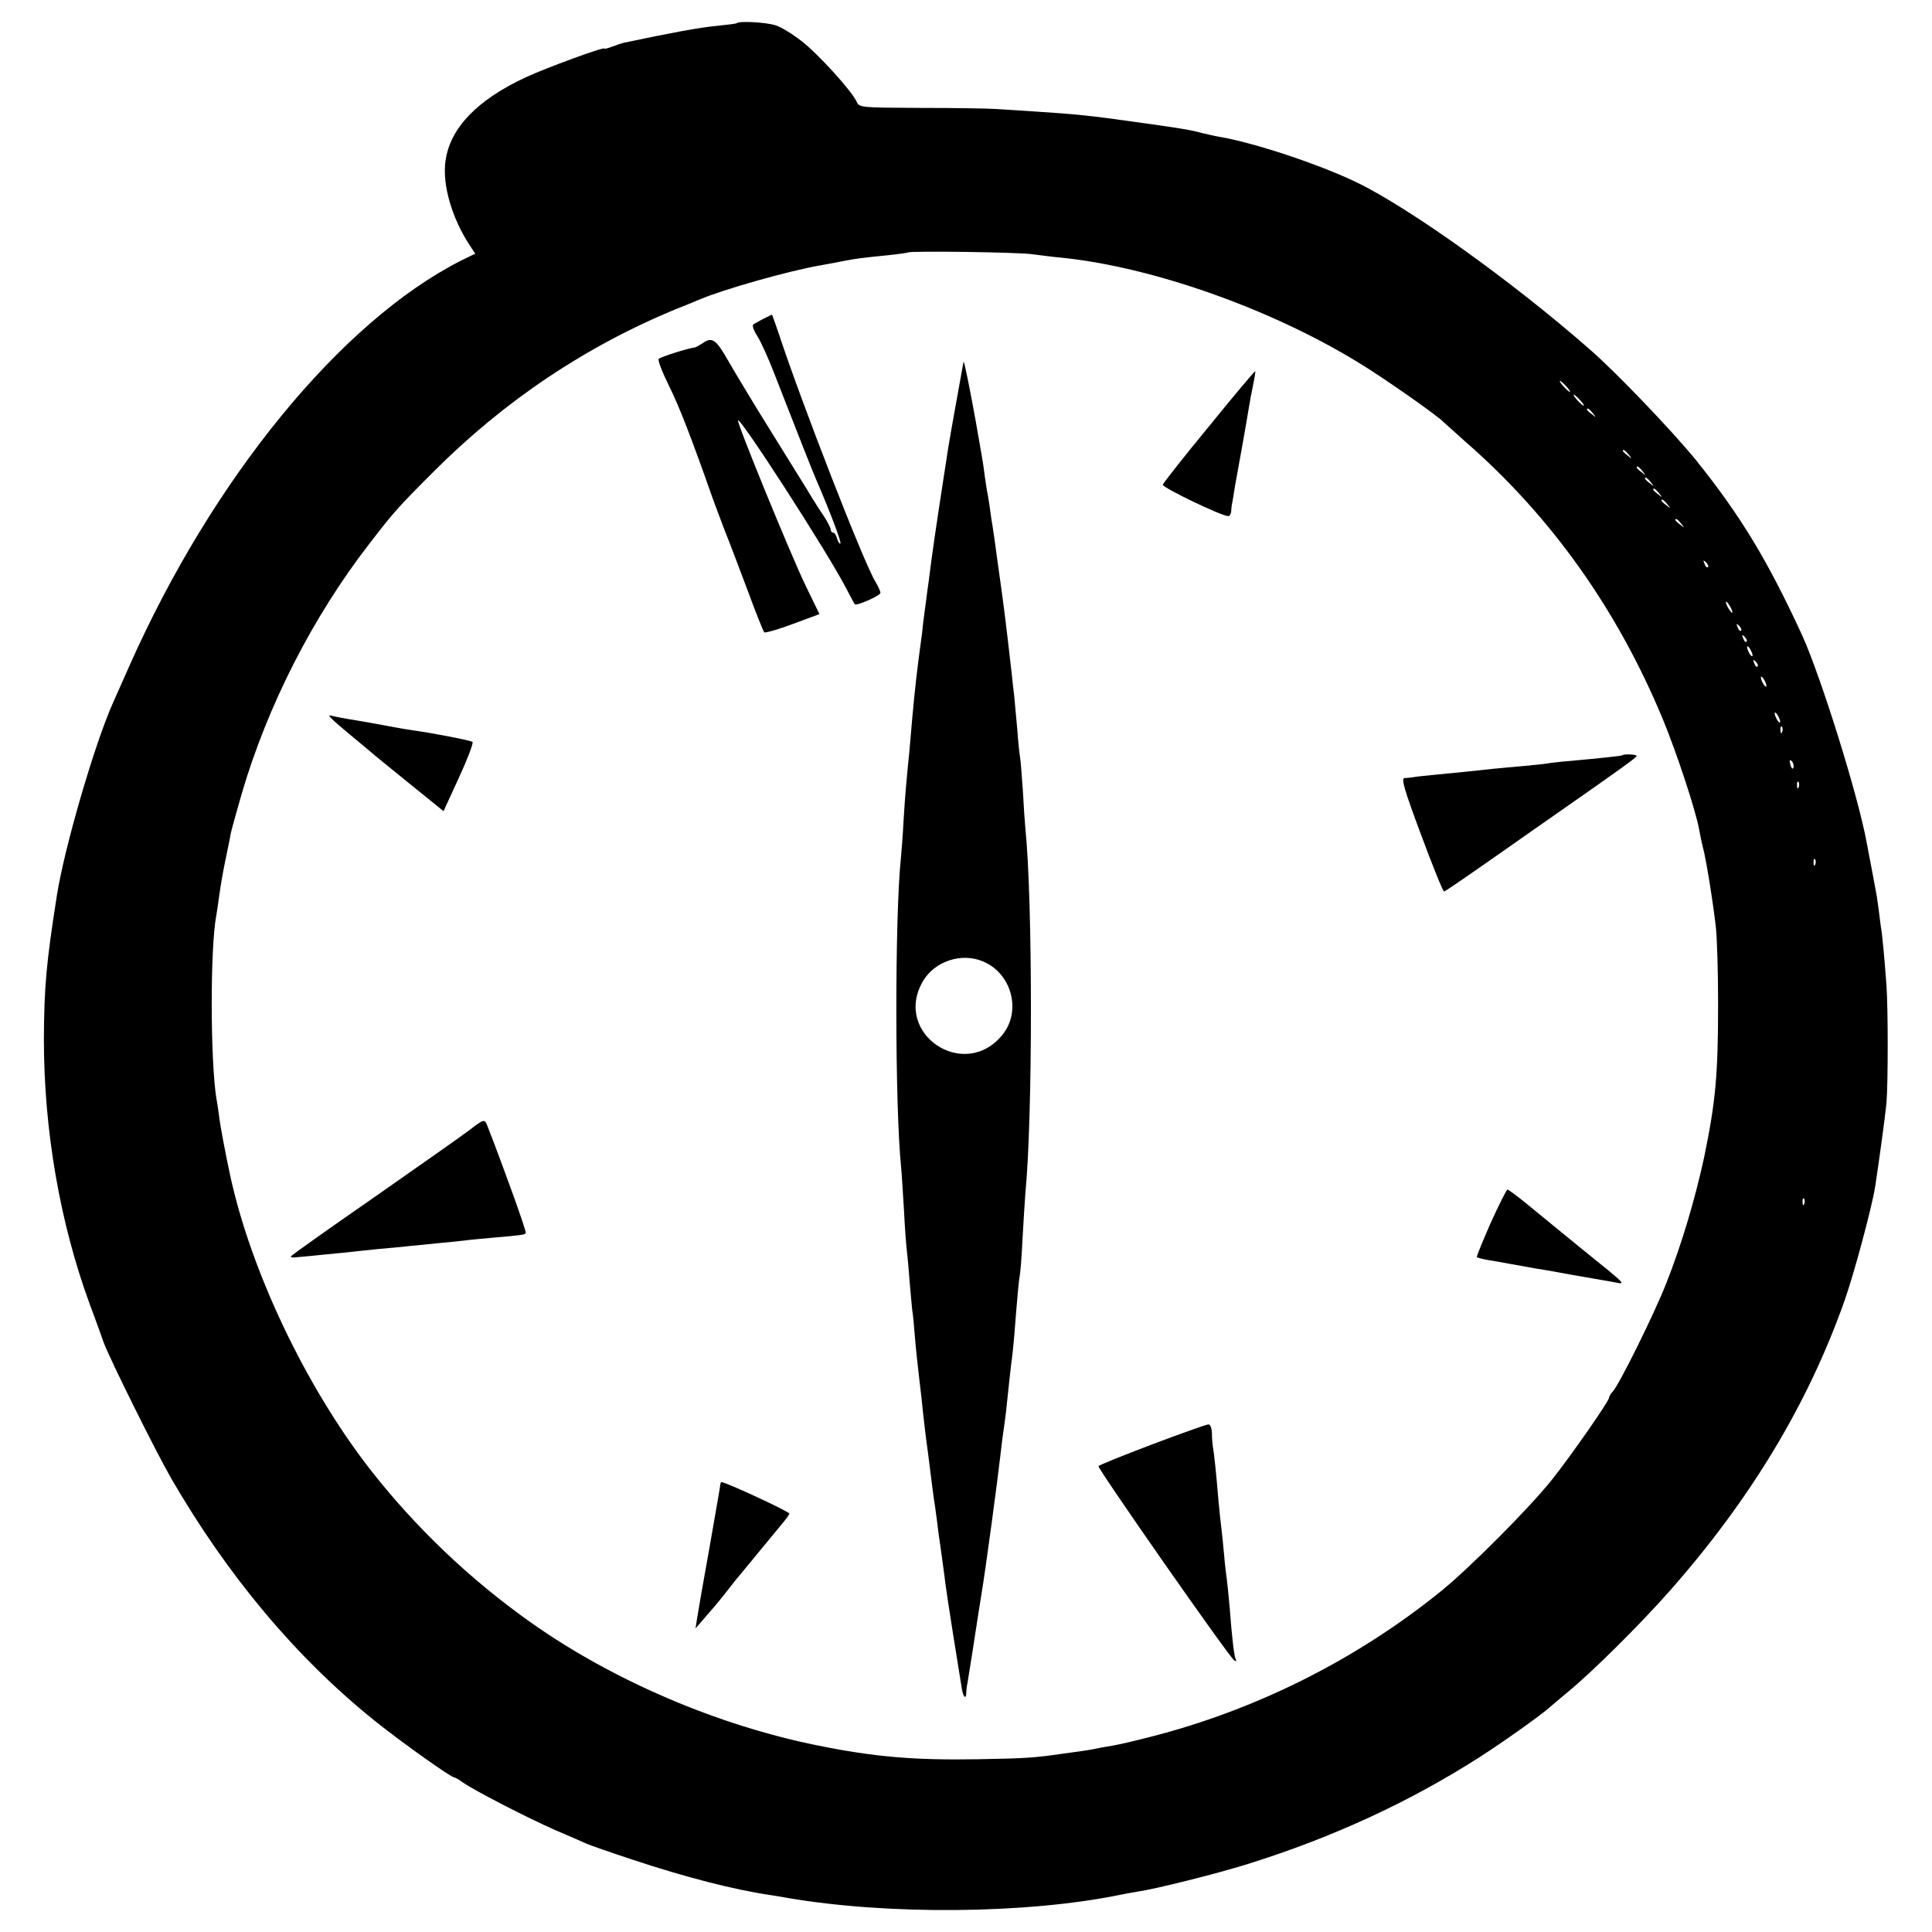
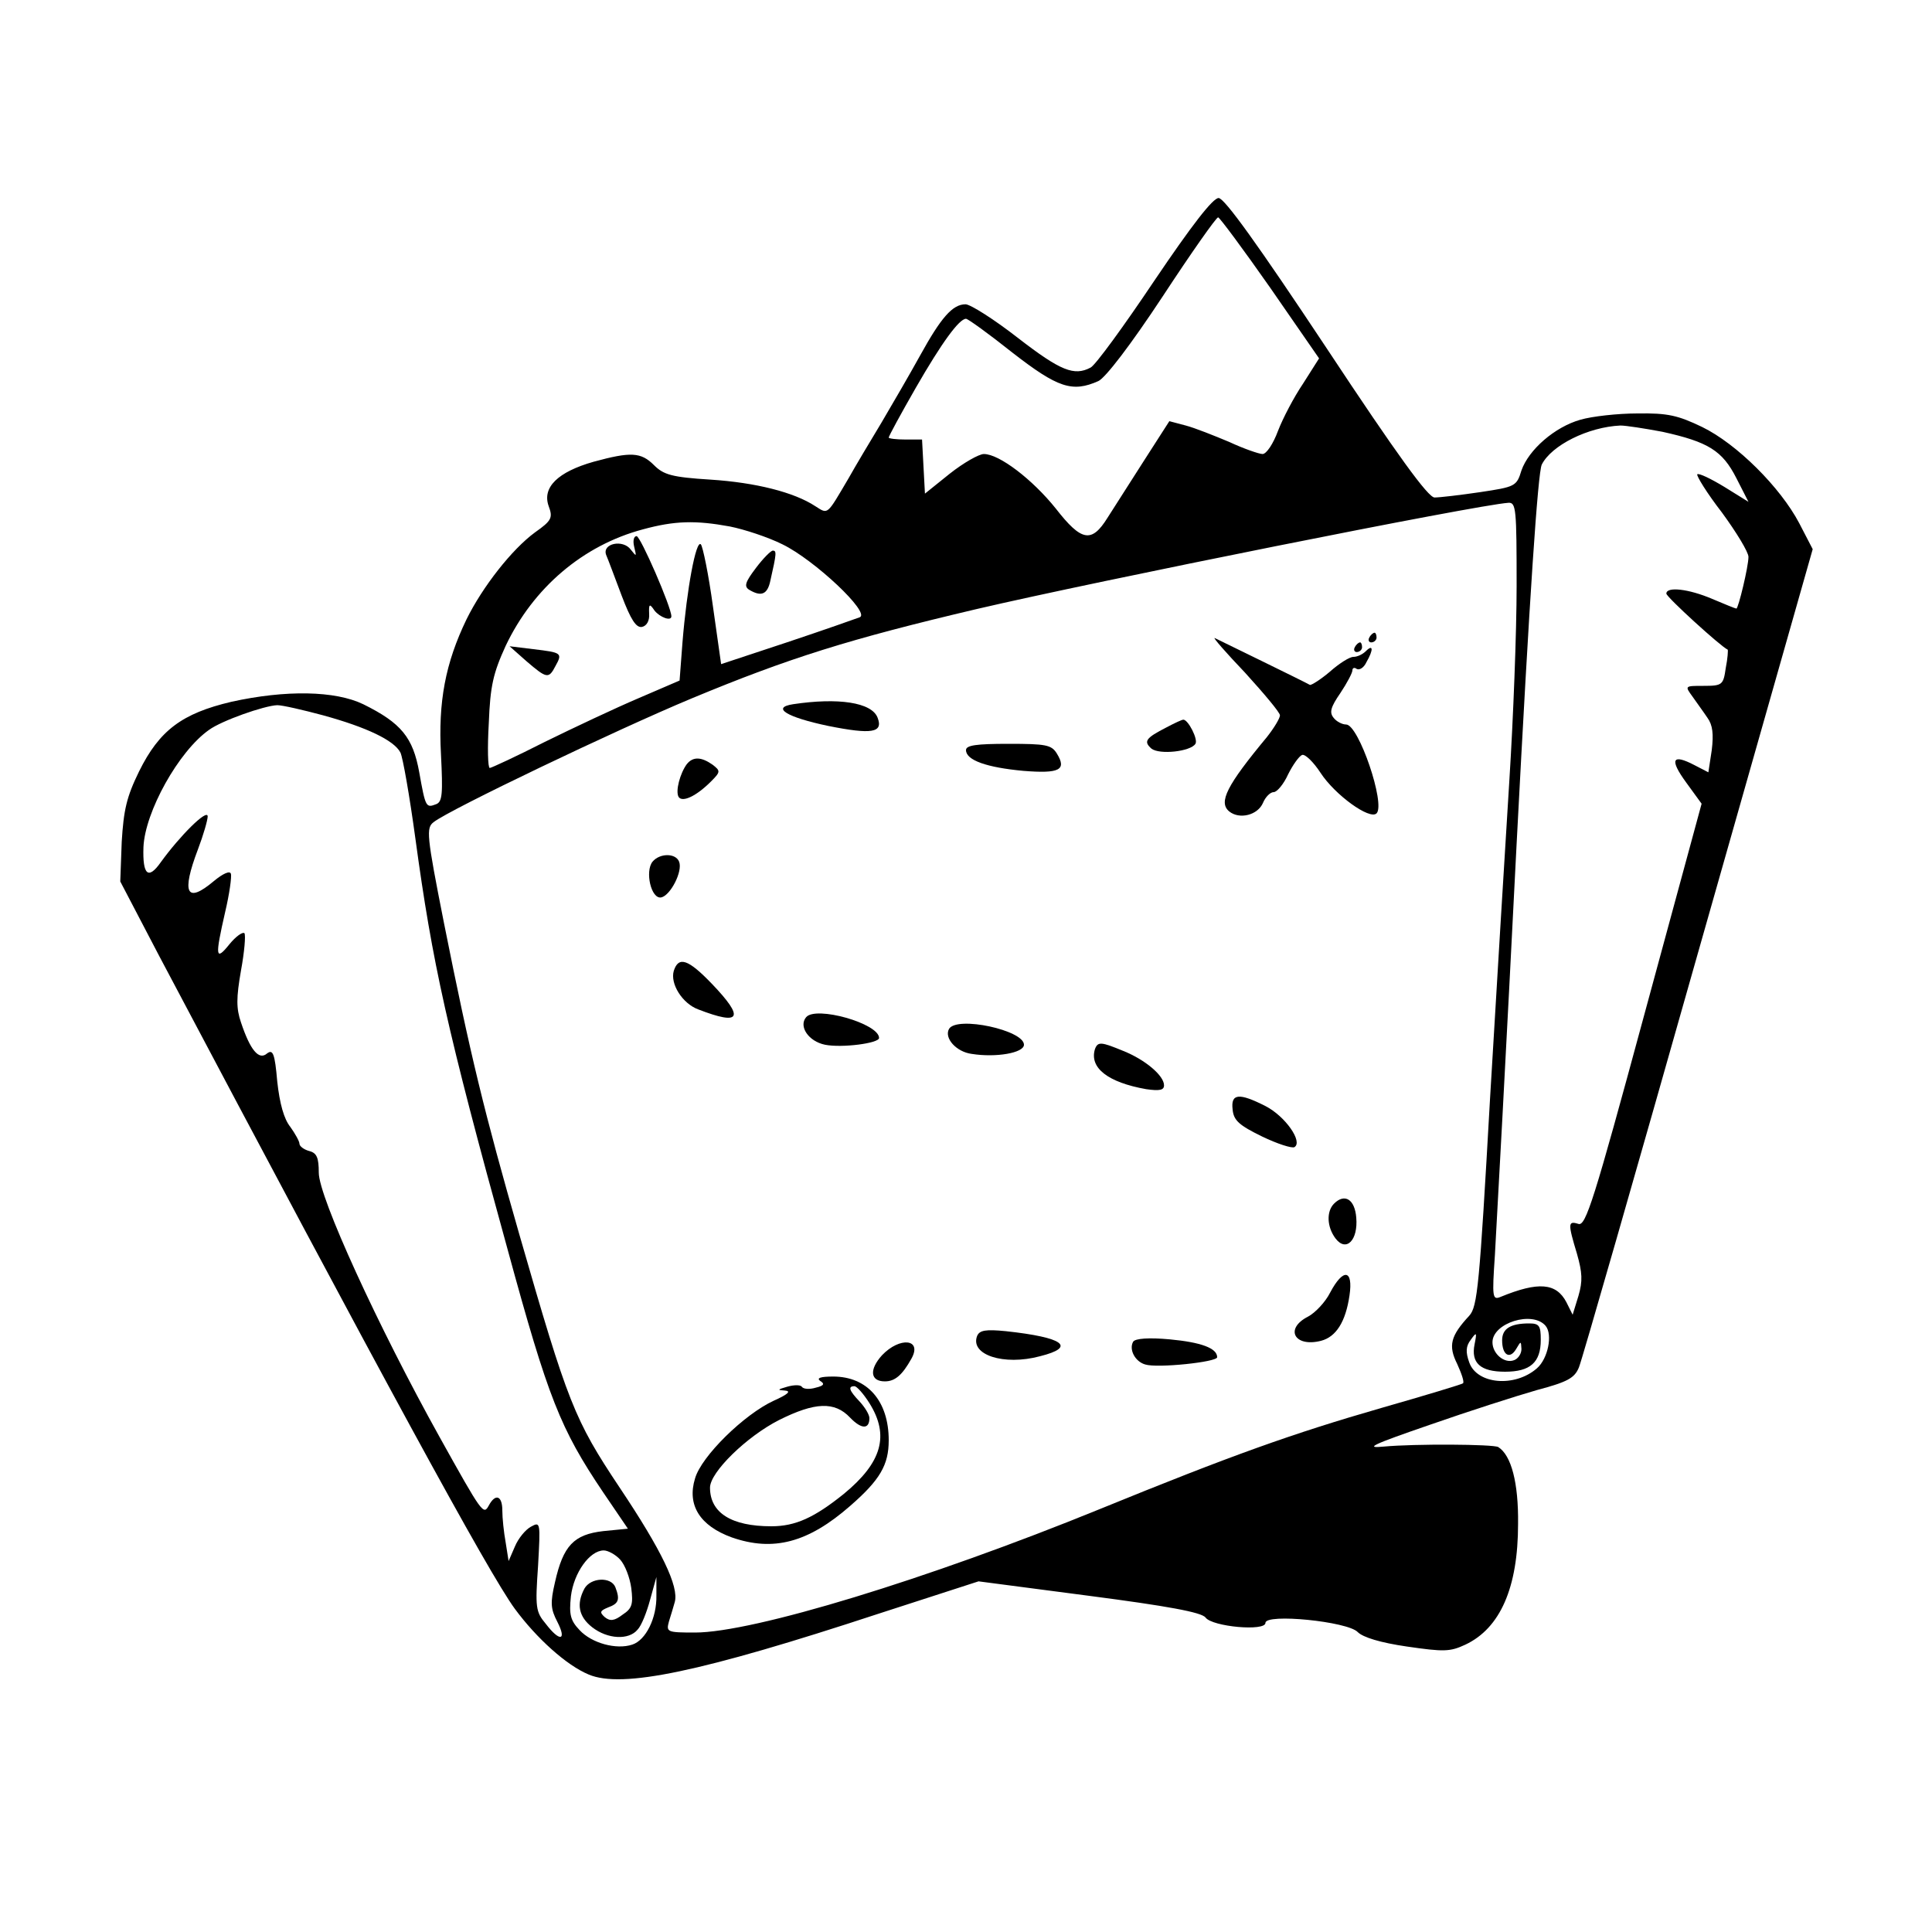
- <svg xmlns="http://www.w3.org/2000/svg" version="1.0" width="700pt" height="700pt" viewBox="0 0 700 700" preserveAspectRatio="xMidYMid meet">
-   <g transform="translate(0,700) scale(0.1,-0.1)" fill="#000000" stroke="none">
-     <path d="M2669 6916 c-2 -2 -35 -6 -74 -10 -57 -5 -165 -25 -335 -61 -8 -2 -27 -8 -42 -14 -16 -6 -28 -9 -28 -7 0 8 -214 -71 -285 -104 -178 -83 -275 -185 -291 -304 -12 -86 24 -209 90 -308 l18 -27 -53 -26 c-433 -220 -898 -788 -1199 -1465 -28 -63 -55 -124 -60 -135 -67 -149 -177 -527 -204 -700 -39 -248 -46 -332 -47 -520 0 -330 58 -665 166 -960 21 -55 43 -118 51 -140 22 -59 185 -388 244 -491 205 -354 453 -650 738 -879 96 -77 276 -205 288 -205 3 0 18 -8 32 -19 46 -31 232 -127 332 -171 52 -22 104 -45 115 -50 11 -5 88 -32 170 -59 187 -62 361 -107 495 -127 19 -3 46 -7 60 -10 365 -63 870 -59 1210 11 14 3 41 8 60 11 69 10 287 65 400 100 307 96 585 224 840 387 83 53 224 153 256 182 6 6 36 30 65 55 88 72 264 247 368 365 294 333 503 680 635 1055 35 100 98 335 110 410 14 92 36 251 41 304 6 68 6 344 0 426 -7 96 -15 184 -20 210 -2 14 -6 45 -9 70 -3 25 -8 56 -11 70 -3 14 -9 50 -15 80 -6 30 -13 68 -16 84 -31 172 -166 602 -233 751 -126 274 -224 436 -387 639 -84 103 -287 316 -385 401 -278 244 -651 511 -843 604 -137 66 -369 143 -496 165 -14 2 -43 9 -65 14 -45 12 -68 16 -255 42 -149 21 -209 27 -350 36 -52 3 -115 8 -140 9 -25 2 -147 4 -271 4 -224 1 -226 1 -236 24 -19 40 -141 174 -200 219 -32 25 -73 50 -92 56 -32 11 -132 17 -142 8z m1070 -837 c25 -3 75 -10 111 -13 325 -34 747 -182 1066 -376 92 -55 294 -197 314 -219 3 -3 39 -35 79 -71 310 -270 550 -607 715 -1004 51 -123 120 -333 132 -400 3 -17 9 -47 14 -66 11 -40 36 -194 47 -290 4 -36 8 -159 8 -275 0 -261 -9 -357 -51 -560 -32 -148 -82 -317 -137 -455 -43 -110 -169 -364 -193 -391 -8 -8 -14 -19 -14 -23 0 -12 -134 -205 -206 -296 -81 -102 -300 -322 -404 -406 -308 -249 -673 -431 -1056 -528 -54 -14 -115 -28 -134 -31 -19 -3 -48 -8 -65 -12 -33 -6 -48 -8 -115 -17 -103 -15 -133 -17 -305 -20 -232 -4 -376 8 -583 50 -362 73 -741 235 -1038 445 -221 156 -421 347 -586 559 -232 300 -429 715 -504 1061 -17 79 -36 179 -40 214 -3 22 -7 51 -10 65 -22 137 -23 548 0 665 2 11 7 45 11 75 4 30 14 87 22 125 8 39 17 81 19 95 3 14 21 79 40 145 94 320 257 639 460 902 90 117 105 134 234 263 256 257 554 457 884 592 28 11 65 26 81 33 84 36 323 104 440 124 33 6 71 13 85 16 34 7 72 12 155 20 39 4 72 9 74 10 6 7 405 1 450 -6z m1936 -479 c10 -11 16 -20 13 -20 -3 0 -13 9 -23 20 -10 11 -16 20 -13 20 3 0 13 -9 23 -20z m50 -50 c10 -11 16 -20 13 -20 -3 0 -13 9 -23 20 -10 11 -16 20 -13 20 3 0 13 -9 23 -20z m46 -47 c13 -16 12 -17 -3 -4 -10 7 -18 15 -18 17 0 8 8 3 21 -13z m130 -150 c13 -16 12 -17 -3 -4 -10 7 -18 15 -18 17 0 8 8 3 21 -13z m50 -60 c13 -16 12 -17 -3 -4 -10 7 -18 15 -18 17 0 8 8 3 21 -13z m30 -40 c13 -16 12 -17 -3 -4 -10 7 -18 15 -18 17 0 8 8 3 21 -13z m30 -40 c13 -16 12 -17 -3 -4 -10 7 -18 15 -18 17 0 8 8 3 21 -13z m30 -40 c13 -16 12 -17 -3 -4 -10 7 -18 15 -18 17 0 8 8 3 21 -13z m50 -70 c13 -16 12 -17 -3 -4 -10 7 -18 15 -18 17 0 8 8 3 21 -13z m97 -158 c-3 -3 -9 2 -12 12 -6 14 -5 15 5 6 7 -7 10 -15 7 -18z m82 -145 c6 -11 8 -20 6 -20 -3 0 -10 9 -16 20 -6 11 -8 20 -6 20 3 0 10 -9 16 -20z m38 -85 c-3 -3 -9 2 -12 12 -6 14 -5 15 5 6 7 -7 10 -15 7 -18z m20 -40 c-3 -3 -9 2 -12 12 -6 14 -5 15 5 6 7 -7 10 -15 7 -18z m22 -50 c0 -5 -5 -3 -10 5 -5 8 -10 20 -10 25 0 6 5 3 10 -5 5 -8 10 -19 10 -25z m18 -40 c-3 -3 -9 2 -12 12 -6 14 -5 15 5 6 7 -7 10 -15 7 -18z m32 -70 c0 -5 -5 -3 -10 5 -5 8 -10 20 -10 25 0 6 5 3 10 -5 5 -8 10 -19 10 -25z m50 -130 c0 -5 -5 -3 -10 5 -5 8 -10 20 -10 25 0 6 5 3 10 -5 5 -8 10 -19 10 -25z m7 -37 c-3 -8 -6 -5 -6 6 -1 11 2 17 5 13 3 -3 4 -12 1 -19z m41 -129 c-3 -8 -7 -3 -11 10 -4 17 -3 21 5 13 5 -5 8 -16 6 -23z m19 -71 c-3 -8 -6 -5 -6 6 -1 11 2 17 5 13 3 -3 4 -12 1 -19z m60 -280 c-3 -8 -6 -5 -6 6 -1 11 2 17 5 13 3 -3 4 -12 1 -19z m-40 -1230 c-3 -8 -6 -5 -6 6 -1 11 2 17 5 13 3 -3 4 -12 1 -19z" />
-     <path d="M2768 5846 c-16 -8 -32 -18 -38 -21 -6 -3 0 -21 14 -43 13 -20 40 -80 60 -132 97 -249 140 -357 152 -385 52 -120 93 -229 89 -234 -3 -3 -8 5 -12 17 -3 12 -9 22 -14 22 -5 0 -9 5 -9 11 0 6 -12 29 -27 52 -16 23 -33 51 -40 62 -6 11 -68 110 -136 220 -69 110 -144 235 -168 277 -45 79 -59 89 -94 64 -11 -7 -23 -14 -28 -15 -22 -2 -123 -34 -130 -41 -5 -4 12 -47 36 -96 37 -74 82 -190 159 -409 6 -16 25 -68 43 -115 19 -47 57 -148 86 -225 28 -77 55 -143 58 -146 3 -3 50 10 103 30 l97 36 -51 105 c-53 110 -250 591 -244 597 9 10 322 -474 391 -607 16 -30 30 -57 32 -59 5 -8 93 31 93 41 0 6 -9 25 -19 42 -41 66 -269 652 -350 899 -13 37 -23 67 -24 67 -1 0 -14 -7 -29 -14z" />
-     <path d="M3491 5689 c-6 -33 -51 -282 -55 -309 -3 -19 -12 -78 -20 -130 -22 -143 -39 -256 -51 -355 -3 -22 -8 -56 -10 -75 -3 -19 -7 -53 -10 -75 -2 -22 -6 -56 -9 -75 -11 -77 -23 -183 -31 -275 -3 -38 -8 -90 -10 -115 -11 -112 -15 -152 -21 -250 -3 -58 -8 -121 -10 -140 -22 -212 -22 -895 1 -1120 2 -19 6 -87 10 -150 3 -63 8 -128 10 -145 2 -16 7 -66 10 -110 4 -44 8 -93 10 -110 3 -16 7 -61 10 -100 3 -38 10 -104 15 -145 5 -41 12 -102 15 -135 4 -33 8 -71 10 -85 2 -14 9 -65 15 -115 6 -49 13 -104 16 -121 3 -17 6 -46 9 -65 2 -19 8 -65 14 -104 5 -38 13 -92 16 -120 5 -42 47 -306 60 -384 5 -30 15 -40 16 -15 0 10 2 26 4 34 3 17 31 193 40 255 4 22 8 53 11 69 15 88 60 425 69 506 3 30 8 66 10 80 2 14 7 48 10 75 11 104 15 141 19 175 3 19 8 65 11 103 12 152 17 203 20 217 2 8 7 69 10 135 4 66 8 138 10 160 27 275 27 1063 0 1325 -2 19 -6 80 -9 136 -4 55 -8 109 -10 120 -2 10 -7 55 -10 99 -4 44 -9 98 -11 120 -3 22 -7 63 -10 90 -6 53 -23 200 -30 250 -2 17 -11 82 -20 145 -8 63 -17 124 -19 135 -2 11 -7 42 -10 68 -4 27 -9 56 -11 65 -1 10 -6 37 -9 62 -3 25 -8 54 -10 65 -2 11 -11 63 -20 115 -21 116 -43 227 -45 219z m72 -2173 c103 -44 138 -179 70 -264 -138 -173 -400 3 -289 193 43 73 141 105 219 71z" />
-     <path d="M4381 5456 c-91 -110 -166 -206 -168 -212 -3 -10 213 -114 237 -114 6 0 10 8 11 18 0 9 2 24 4 32 1 8 6 33 9 55 4 22 16 90 27 150 11 61 22 126 25 145 3 19 10 55 15 79 5 24 8 45 7 46 -2 1 -77 -88 -167 -199z" />
-     <path d="M1210 4388 c14 -13 48 -41 74 -63 27 -22 54 -45 60 -50 6 -6 68 -56 137 -112 l126 -102 56 122 c31 67 53 125 49 129 -6 5 -143 32 -217 42 -28 4 -106 18 -130 23 -11 2 -47 8 -80 14 -33 5 -69 12 -80 15 -17 4 -16 2 5 -18z" />
-     <path d="M5877 4263 c-3 -2 -89 -11 -167 -18 -36 -3 -76 -7 -90 -9 -14 -3 -56 -7 -95 -11 -38 -3 -88 -8 -110 -10 -62 -7 -123 -13 -205 -21 -41 -4 -82 -8 -90 -10 -8 -1 -22 -3 -31 -3 -13 -1 -2 -40 60 -206 42 -113 79 -205 83 -205 4 0 91 60 195 133 103 72 198 139 210 147 238 166 293 206 293 211 0 6 -48 8 -53 2z" />
-     <path d="M1703 2907 c-22 -17 -177 -126 -343 -242 -166 -115 -304 -213 -306 -217 -2 -4 8 -5 23 -3 16 1 62 6 103 10 41 4 86 8 100 10 14 2 57 6 95 10 39 3 86 8 105 10 19 2 64 6 100 10 36 3 81 8 100 10 19 3 69 7 110 11 104 9 109 10 115 16 4 4 -78 232 -140 391 -9 23 -13 22 -62 -16z" />
-     <path d="M5401 2569 c-29 -66 -52 -122 -50 -124 3 -2 20 -7 39 -10 19 -3 58 -10 85 -15 28 -5 67 -12 89 -16 21 -3 48 -8 60 -10 20 -4 110 -20 158 -28 13 -2 41 -7 63 -11 48 -9 57 -18 -120 125 -77 63 -166 136 -198 162 -32 26 -62 48 -65 48 -4 -1 -31 -55 -61 -121z" />
-     <path d="M4175 1767 c-105 -40 -192 -75 -195 -79 -5 -7 474 -693 492 -704 6 -4 9 -3 6 2 -6 10 -14 73 -23 194 -4 41 -8 85 -10 98 -2 13 -7 53 -10 90 -3 37 -8 81 -10 97 -2 17 -7 60 -10 95 -8 98 -16 173 -20 195 -2 11 -4 35 -4 53 -1 19 -6 32 -13 31 -7 0 -99 -33 -203 -72z" />
-     <path d="M2610 1622 c0 -4 -18 -107 -39 -227 -22 -121 -42 -237 -45 -257 l-6 -38 33 38 c18 20 51 59 73 87 21 27 46 59 56 70 65 79 143 174 159 193 10 12 19 25 19 28 0 7 -230 114 -246 114 -2 0 -4 -4 -4 -8z" />
+ <svg xmlns="http://www.w3.org/2000/svg" version="1.0" width="400pt" height="400pt" viewBox="0 0 400 400" preserveAspectRatio="xMidYMid meet">
+   <g transform="translate(0,400) scale(0.1,-0.1)" fill="#000000" stroke="none">
+     <path d="M2390 3419 c-63 -94 -122 -175 -132 -180 -34 -18 -62 -7 -150 61 -50 39 -99 70 -109 70 -27 0 -51 -28 -94 -106 -21 -38 -57 -100 -80 -139 -23 -38 -54 -90 -68 -115 -46 -78 -42 -75 -69 -58 -44 29 -124 49 -217 55 -80 5 -97 10 -117 30 -27 27 -48 28 -125 7 -74 -21 -107 -53 -93 -92 9 -24 6 -30 -28 -54 -48 -35 -109 -113 -142 -180 -44 -91 -59 -171 -53 -280 4 -81 3 -98 -10 -103 -21 -8 -22 -7 -35 66 -13 72 -37 102 -116 141 -58 28 -160 30 -273 5 -102 -24 -149 -59 -191 -144 -26 -53 -32 -80 -36 -146 l-3 -82 81 -155 c461 -871 681 -1276 736 -1351 45 -61 107 -117 153 -136 69 -29 232 5 600 126 l207 67 229 -30 c161 -21 233 -34 241 -45 14 -19 124 -29 124 -11 0 20 170 3 191 -19 11 -11 47 -22 102 -30 76 -11 89 -11 121 4 72 34 109 118 109 250 1 85 -14 142 -41 159 -10 6 -173 7 -237 1 -41 -4 -24 4 95 45 80 28 180 60 222 72 64 17 78 25 87 47 6 14 117 401 247 860 l237 834 -28 54 c-39 74 -129 164 -201 199 -50 24 -71 29 -134 28 -41 0 -94 -6 -118 -13 -53 -15 -107 -62 -122 -105 -10 -33 -13 -34 -86 -45 -41 -6 -83 -11 -94 -11 -13 0 -76 86 -224 310 -142 214 -211 310 -223 310 -12 0 -56 -57 -133 -171z m240 -15 l101 -146 -33 -52 c-19 -28 -42 -72 -52 -98 -10 -27 -24 -48 -32 -48 -7 0 -39 11 -69 25 -31 13 -71 29 -90 34 l-34 9 -52 -81 c-29 -45 -63 -99 -76 -119 -33 -53 -54 -49 -107 19 -48 60 -117 113 -149 113 -10 0 -42 -18 -71 -41 l-51 -41 -3 56 -3 56 -34 0 c-19 0 -35 2 -35 4 0 3 25 49 56 103 54 94 90 143 104 143 4 0 47 -31 96 -70 94 -73 124 -83 178 -59 15 7 67 75 133 175 59 90 111 164 115 164 3 0 52 -66 108 -146z m812 -298 c95 -21 124 -39 153 -96 l25 -49 -50 31 c-28 17 -53 29 -56 26 -2 -3 20 -39 51 -79 30 -41 55 -82 55 -92 0 -20 -21 -107 -25 -107 -2 0 -24 9 -50 20 -49 21 -95 26 -95 11 0 -7 113 -110 127 -116 1 -1 0 -18 -4 -38 -5 -35 -7 -37 -46 -37 -39 0 -39 0 -23 -22 9 -13 23 -32 31 -44 11 -15 13 -34 9 -67 l-7 -46 -29 15 c-46 24 -52 12 -17 -36 l32 -44 -119 -438 c-104 -384 -121 -437 -136 -432 -22 7 -22 1 -3 -62 11 -39 12 -56 3 -87 l-12 -39 -13 26 c-21 40 -58 43 -136 11 -17 -7 -18 -2 -12 86 3 52 24 435 45 852 27 518 44 767 52 785 20 40 96 78 163 81 11 0 50 -6 87 -13z m-302 -319 c0 -95 -7 -276 -15 -402 -8 -127 -26 -423 -40 -659 -22 -389 -26 -431 -43 -450 -39 -42 -44 -62 -25 -100 9 -20 15 -37 12 -40 -2 -2 -78 -25 -169 -51 -184 -53 -310 -98 -582 -209 -358 -146 -719 -256 -839 -256 -58 0 -60 1 -54 23 4 12 9 30 12 40 9 32 -27 107 -114 237 -94 141 -107 174 -208 525 -72 251 -101 369 -156 645 -36 182 -37 196 -21 208 33 26 378 191 534 256 202 84 327 123 590 185 248 58 1037 216 1101 220 16 1 17 -13 17 -172z m-1629 123 c30 -6 79 -22 109 -37 66 -32 183 -142 160 -151 -8 -3 -76 -27 -151 -52 l-136 -45 -17 120 c-9 66 -21 124 -25 128 -10 10 -29 -92 -38 -203 l-6 -79 -86 -37 c-47 -20 -134 -61 -193 -90 -59 -30 -111 -54 -114 -54 -4 0 -5 42 -2 93 3 77 9 103 35 160 57 120 160 208 284 241 66 18 109 19 180 6z m-842 -391 c91 -25 147 -52 160 -77 5 -10 19 -90 31 -178 35 -257 65 -395 191 -851 84 -308 109 -371 198 -503 l51 -75 -51 -5 c-61 -7 -83 -30 -100 -106 -10 -43 -9 -55 5 -82 20 -39 5 -42 -24 -4 -21 25 -22 34 -16 120 5 91 5 92 -15 81 -11 -6 -26 -24 -33 -41 l-13 -30 -6 38 c-4 22 -7 51 -7 67 0 30 -14 36 -28 10 -11 -20 -13 -18 -102 142 -128 230 -250 497 -250 547 0 31 -4 41 -20 45 -11 3 -20 10 -20 15 0 5 -9 21 -19 35 -13 16 -22 48 -27 94 -5 58 -9 67 -21 58 -17 -15 -35 7 -54 64 -10 29 -10 51 0 108 7 38 10 73 7 77 -4 3 -18 -7 -31 -23 -29 -36 -30 -26 -9 66 9 38 14 74 12 80 -2 7 -17 0 -35 -15 -57 -48 -68 -26 -33 66 11 29 20 60 20 68 -1 16 -58 -41 -97 -95 -26 -37 -38 -27 -36 31 3 73 73 199 136 243 26 19 114 50 141 51 11 0 54 -10 95 -21z m2531 -1264 c15 -18 5 -68 -18 -88 -46 -40 -124 -33 -140 12 -8 22 -7 34 3 47 12 17 13 16 8 -9 -8 -39 12 -57 63 -57 52 0 74 19 74 66 0 29 -3 34 -24 34 -39 0 -56 -11 -56 -35 0 -31 16 -40 29 -18 10 17 10 17 11 0 0 -10 -7 -20 -15 -23 -20 -8 -45 13 -45 37 0 40 83 66 110 34z m-1916 -484 c10 -11 20 -37 23 -59 4 -33 2 -42 -18 -55 -17 -13 -26 -14 -37 -5 -11 10 -10 13 7 20 22 8 25 16 15 42 -9 22 -51 20 -64 -3 -17 -32 -12 -58 16 -80 32 -25 76 -27 94 -5 8 8 19 36 26 62 l13 47 0 -38 c1 -47 -22 -93 -50 -102 -33 -11 -84 3 -109 30 -19 20 -22 32 -18 70 6 49 39 95 68 95 9 0 25 -9 34 -19z" />
+     <path d="M2835 2680 c-3 -5 -1 -10 4 -10 6 0 11 5 11 10 0 6 -2 10 -4 10 -3 0 -8 -4 -11 -10z" />
+     <path d="M2578 2607 c39 -43 72 -82 72 -88 0 -6 -12 -26 -27 -45 -83 -100 -101 -135 -78 -154 21 -17 59 -8 70 18 5 12 15 22 22 22 7 0 21 17 30 37 10 20 23 38 29 40 6 2 23 -14 38 -37 30 -46 102 -98 116 -84 19 19 -37 184 -63 184 -8 0 -20 6 -26 14 -9 11 -6 22 14 51 14 21 25 42 25 47 0 5 4 7 9 3 6 -3 15 3 20 14 15 26 14 38 -1 23 -7 -7 -18 -12 -26 -12 -8 0 -30 -14 -49 -31 -19 -16 -38 -28 -41 -27 -12 7 -187 92 -197 97 -5 2 23 -30 63 -72z" />
+     <path d="M2805 2660 c-3 -5 -1 -10 4 -10 6 0 11 5 11 10 0 6 -2 10 -4 10 -3 0 -8 -4 -11 -10z" />
+     <path d="M1642 2542 c-46 -7 -13 -27 73 -45 90 -18 114 -14 102 17 -12 32 -82 42 -175 28z" />
+     <path d="M2415 2494 c-43 -22 -48 -29 -31 -44 17 -13 81 -6 91 10 6 9 -15 50 -25 50 -3 0 -18 -7 -35 -16z" />
+     <path d="M2000 2447 c0 -21 43 -36 119 -43 75 -6 90 2 69 36 -11 18 -23 20 -100 20 -67 0 -88 -3 -88 -13z" />
+     <path d="M1422 2418 c-14 -19 -24 -56 -17 -68 8 -12 37 2 67 32 20 20 20 22 3 35 -23 16 -40 17 -53 1z" />
+     <path d="M1351 2216 c-16 -20 -3 -78 18 -74 19 4 45 54 37 74 -7 18 -40 18 -55 0z" />
+     <path d="M1395 1990 c-8 -27 18 -68 51 -80 88 -34 96 -18 28 53 -49 51 -69 58 -79 27z" />
+     <path d="M1669 1894 c-16 -19 5 -50 39 -57 35 -7 112 3 112 14 0 30 -131 67 -151 43z" />
+     <path d="M1965 1870 c-11 -19 15 -48 47 -52 50 -8 108 2 108 19 0 30 -138 60 -155 33z" />
+     <path d="M2267 1828 c-12 -39 27 -69 106 -83 28 -4 37 -2 37 8 0 20 -39 53 -84 71 -46 19 -53 20 -59 4z" />
+     <path d="M2552 1703 c2 -23 14 -33 61 -56 31 -15 62 -25 67 -22 18 11 -19 64 -60 85 -55 28 -72 26 -68 -7z" />
+     <path d="M2762 1508 c-16 -16 -15 -48 3 -72 22 -29 47 -4 43 43 -3 38 -24 51 -46 29z" />
+     <path d="M2754 1324 c-10 -20 -31 -42 -46 -50 -49 -25 -28 -64 27 -50 31 8 51 39 59 94 8 54 -13 57 -40 6z" />
+     <path d="M2023 1234 c-15 -39 55 -62 130 -42 76 19 50 39 -71 52 -41 4 -54 2 -59 -10z" />
+     <path d="M2346 1222 c-9 -16 4 -41 25 -47 25 -8 149 5 149 15 0 19 -34 31 -98 37 -43 4 -72 2 -76 -5z" />
+     <path d="M1826 1194 c-27 -30 -24 -54 6 -54 21 0 36 13 55 47 23 41 -24 46 -61 7z" />
+     <path d="M1698 1141 c10 -6 8 -10 -9 -14 -13 -4 -26 -3 -29 2 -3 4 -16 4 -30 0 -21 -6 -21 -7 -5 -8 14 -1 6 -8 -23 -21 -61 -28 -150 -115 -163 -161 -17 -55 10 -98 76 -122 86 -30 158 -11 245 65 62 54 80 85 80 136 0 81 -44 132 -115 132 -26 0 -35 -3 -27 -9z m102 -46 c42 -67 26 -123 -53 -188 -61 -49 -100 -67 -150 -67 -83 0 -127 28 -127 80 0 32 76 106 143 140 74 37 115 39 147 5 23 -24 40 -25 40 -1 0 7 -9 22 -20 34 -22 23 -25 32 -11 32 5 0 19 -16 31 -35z" />
+     <path d="M1313 2868 c5 -21 5 -21 -7 -6 -16 22 -60 13 -51 -11 4 -9 18 -47 32 -84 19 -50 30 -67 42 -65 10 2 16 13 15 27 -1 21 1 22 11 7 11 -14 35 -23 35 -12 0 19 -64 166 -72 166 -6 0 -8 -10 -5 -22z" />
+     <path d="M1565 2824 c-22 -29 -25 -38 -14 -45 25 -15 38 -10 44 19 13 57 13 62 5 62 -4 0 -20 -16 -35 -36z" />
+     <path d="M1090 2631 c42 -36 46 -37 60 -10 15 27 13 28 -46 35 l-49 6 35 -31z" />
  </g>
</svg>
